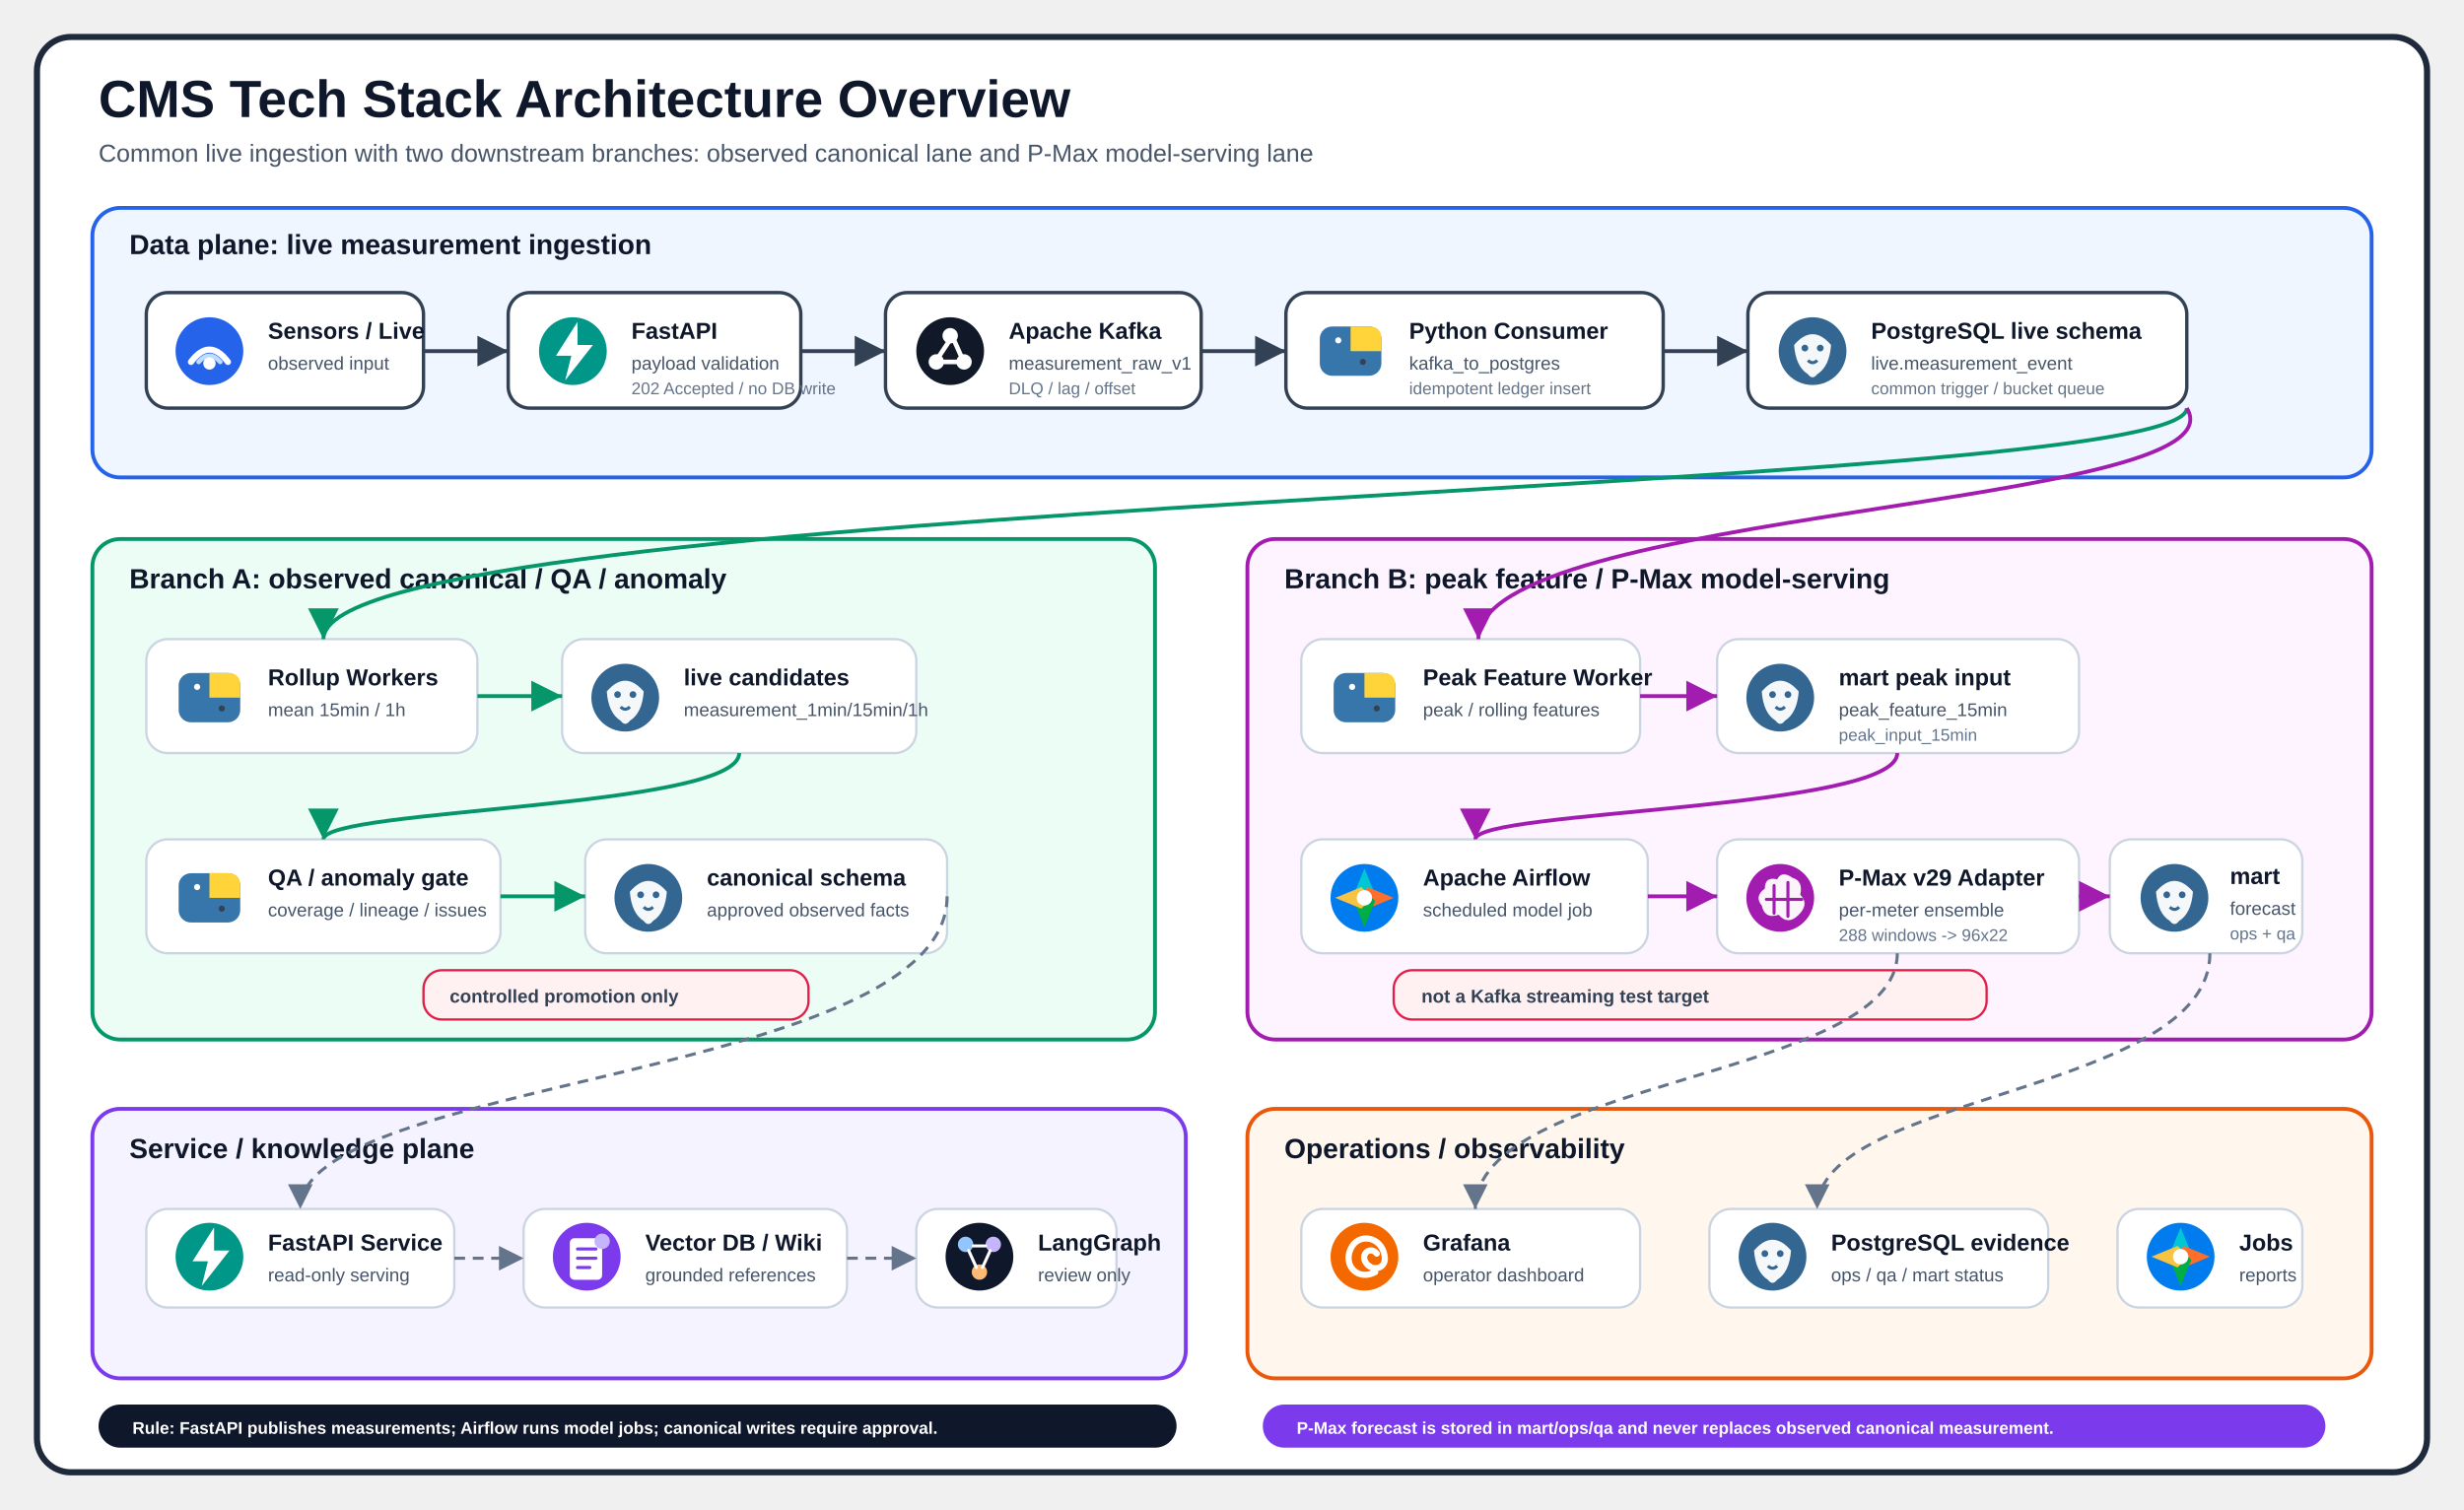
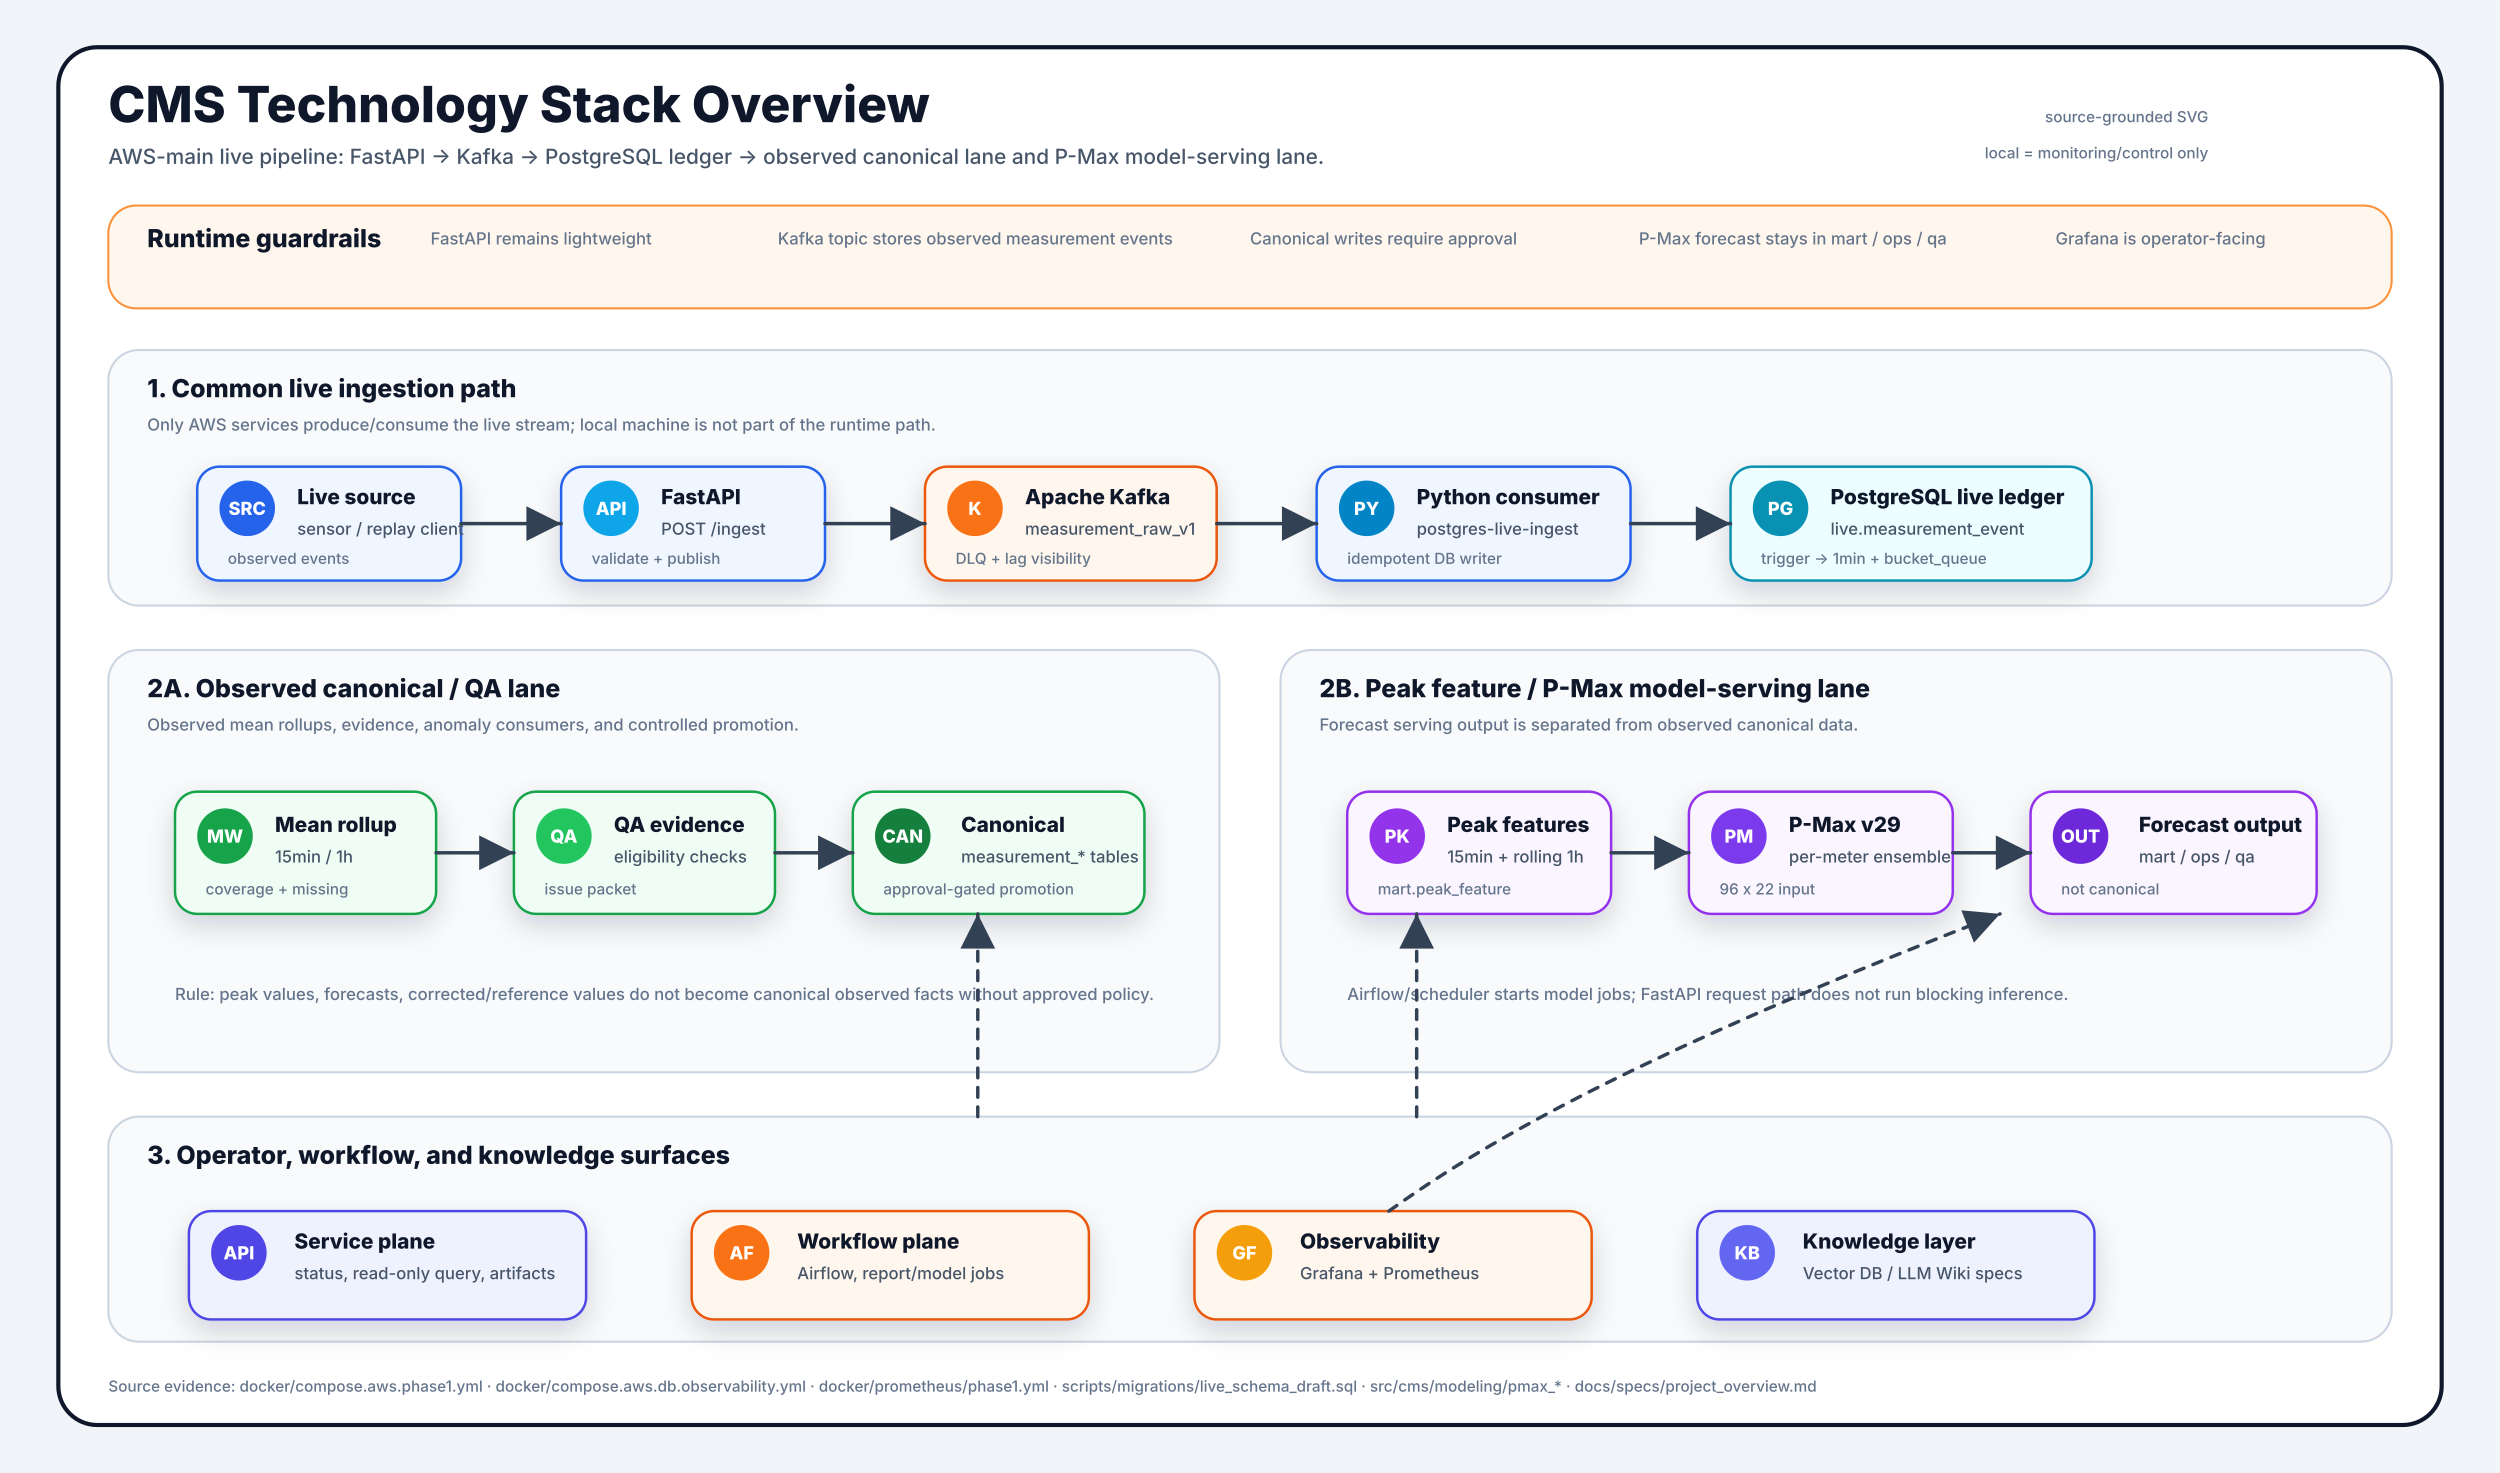
- <svg xmlns="http://www.w3.org/2000/svg" width="1600" height="980" viewBox="0 0 1600 980" role="img" aria-labelledby="title desc">
+ <svg xmlns="http://www.w3.org/2000/svg" width="1800" height="1060" viewBox="0 0 1800 1060" role="img" aria-labelledby="title desc">
  <defs>
+     <filter id="shadow" x="-20%" y="-20%" width="140%" height="160%">
+       <feDropShadow dx="0" dy="8" stdDeviation="10" flood-color="#0f172a" flood-opacity="0.16" />
+     </filter>
+     <marker id="arrow" markerWidth="14" markerHeight="14" refX="12" refY="7" orient="auto">
+       <path d="M2,2 L12,7 L2,12 Z" fill="#334155" />
+     </marker>
    <style>
-       .title { font: 700 34px Arial, sans-serif; fill: #0f172a; }
-       .subtitle { font: 400 16px Arial, sans-serif; fill: #475569; }
-       .section-title { font: 700 18px Arial, sans-serif; fill: #0f172a; }
-       .node-title { font: 700 15px Arial, sans-serif; fill: #0f172a; }
-       .node-sub { font: 400 12px Arial, sans-serif; fill: #475569; }
-       .tiny { font: 400 11px Arial, sans-serif; fill: #64748b; }
-       .pill { font: 700 11px Arial, sans-serif; fill: #ffffff; }
-       .boundary { fill: #ffffff; stroke: #1e293b; stroke-width: 4; rx: 22; }
-       .data-box { fill: #eff6ff; stroke: #2563eb; stroke-width: 2.5; rx: 18; }
-       .service-box { fill: #f5f3ff; stroke: #7c3aed; stroke-width: 2.5; rx: 18; }
-       .workflow-box { fill: #fff7ed; stroke: #ea580c; stroke-width: 2.5; rx: 18; }
-       .model-box { fill: #fdf4ff; stroke: #a21caf; stroke-width: 2.5; rx: 18; }
-       .obs-box { fill: #ecfdf5; stroke: #059669; stroke-width: 2.5; rx: 18; }
-       .node { fill: #ffffff; stroke: #cbd5e1; stroke-width: 1.5; rx: 14; }
-       .node-strong { fill: #ffffff; stroke: #334155; stroke-width: 2.2; rx: 14; }
-       .arrow { fill: none; stroke: #334155; stroke-width: 2.5; marker-end: url(#arrow); }
-       .arrow-soft { fill: none; stroke: #64748b; stroke-width: 2; stroke-dasharray: 7 5; marker-end: url(#arrow-soft); }
-       .arrow-green { fill: none; stroke: #059669; stroke-width: 2.5; marker-end: url(#arrow-green); }
-       .arrow-orange { fill: none; stroke: #ea580c; stroke-width: 2.5; marker-end: url(#arrow-orange); }
-       .arrow-purple { fill: none; stroke: #a21caf; stroke-width: 2.5; marker-end: url(#arrow-purple); }
-       .label { font: 700 12px Arial, sans-serif; fill: #334155; }
-       .warning { fill: #fff1f2; stroke: #e11d48; stroke-width: 1.5; rx: 12; }
+       .title{font:800 36px Inter,Arial,sans-serif;fill:#0f172a} .sub{font:500 15px Inter,Arial,sans-serif;fill:#475569}
+       .label{font:800 18px Inter,Arial,sans-serif;fill:#0f172a} .note{font:500 12px Inter,Arial,sans-serif;fill:#64748b}
+       .node-title{font:800 15px Inter,Arial,sans-serif;fill:#0f172a} .node-sub{font:500 12px Inter,Arial,sans-serif;fill:#475569}
+       .tiny{font:500 11px Inter,Arial,sans-serif;fill:#64748b} .chip{font:800 13px Inter,Arial,sans-serif;fill:#fff;text-anchor:middle;dominant-baseline:central}
+       .boundary{fill:#ffffff;stroke:#0f172a;stroke-width:3} .plane{fill:#f8fafc;stroke:#cbd5e1;stroke-width:1.5}
+       .ingest{fill:#eff6ff;stroke:#2563eb} .pg{fill:#ecfeff;stroke:#0891b2} .canon{fill:#f0fdf4;stroke:#16a34a} .model{fill:#faf5ff;stroke:#9333ea} .ops{fill:#fff7ed;stroke:#ea580c} .svc{fill:#eef2ff;stroke:#4f46e5}
+       .card{stroke-width:1.8;rx:16;filter:url(#shadow)} .arrow{fill:none;stroke:#334155;stroke-width:2.5;marker-end:url(#arrow);stroke-linecap:round;stroke-linejoin:round}
+       .dash{stroke-dasharray:7 7} .guard{fill:#fff7ed;stroke:#fb923c;stroke-width:1.5}
    </style>
-     <marker id="arrow" markerWidth="12" markerHeight="12" refX="10" refY="6" orient="auto">
-       <path d="M2,2 L10,6 L2,10 Z" fill="#334155" />
-     </marker>
-     <marker id="arrow-soft" markerWidth="12" markerHeight="12" refX="10" refY="6" orient="auto">
-       <path d="M2,2 L10,6 L2,10 Z" fill="#64748b" />
-     </marker>
-     <marker id="arrow-green" markerWidth="12" markerHeight="12" refX="10" refY="6" orient="auto">
-       <path d="M2,2 L10,6 L2,10 Z" fill="#059669" />
-     </marker>
-     <marker id="arrow-orange" markerWidth="12" markerHeight="12" refX="10" refY="6" orient="auto">
-       <path d="M2,2 L10,6 L2,10 Z" fill="#ea580c" />
-     </marker>
-     <marker id="arrow-purple" markerWidth="12" markerHeight="12" refX="10" refY="6" orient="auto">
-       <path d="M2,2 L10,6 L2,10 Z" fill="#a21caf" />
-     </marker>
-     <g id="icon-fastapi">
-       <circle cx="24" cy="24" r="22" fill="#009688" />
-       <path d="M27 5 L13 27 H23 L19 43 L37 20 H27 Z" fill="#ffffff" />
-     </g>
-     <g id="icon-kafka">
-       <circle cx="24" cy="24" r="22" fill="#111827" />
-       <circle cx="24" cy="14" r="5" fill="#ffffff" />
-       <circle cx="15" cy="31" r="5" fill="#ffffff" />
-       <circle cx="33" cy="31" r="5" fill="#ffffff" />
-       <path d="M23 18 L17 27 M27 18 L31 27 M20 31 H28" stroke="#ffffff" stroke-width="3" stroke-linecap="round" />
-     </g>
-     <g id="icon-postgres">
-       <circle cx="24" cy="24" r="22" fill="#336791" />
-       <path d="M12 20 Q24 6 36 20 Q35 34 27 39 Q24 43 21 39 Q13 34 12 20 Z" fill="#ffffff" opacity="0.95" />
-       <circle cx="19" cy="22" r="2.2" fill="#336791" />
-       <circle cx="29" cy="22" r="2.2" fill="#336791" />
-       <path d="M21 30 Q24 33 27 30" stroke="#336791" stroke-width="2" fill="none" />
-     </g>
-     <g id="icon-airflow">
-       <circle cx="24" cy="24" r="22" fill="#017CEE" />
-       <path d="M24 5 L31 22 L24 29 L17 22 Z" fill="#00C7D4" />
-       <path d="M43 24 L26 31 L19 24 L26 17 Z" fill="#FF6F2C" />
-       <path d="M24 43 L17 26 L24 19 L31 26 Z" fill="#00AD46" />
-       <path d="M5 24 L22 17 L29 24 L22 31 Z" fill="#F6C343" />
-       <circle cx="24" cy="24" r="5" fill="#ffffff" />
-     </g>
-     <g id="icon-python">
-       <rect x="4" y="8" width="40" height="32" rx="8" fill="#3776AB" />
-       <path d="M24 8 H36 Q44 8 44 16 V24 H24 Z" fill="#FFD43B" />
-       <circle cx="16" cy="17" r="2" fill="#ffffff" />
-       <circle cx="32" cy="31" r="2" fill="#334155" />
-     </g>
-     <g id="icon-grafana">
-       <circle cx="24" cy="24" r="22" fill="#F46800" />
-       <path d="M31 34 C20 40 10 30 15 19 C20 8 35 11 37 23 C39 32 29 34 25 28 C21 22 28 17 32 22" fill="none" stroke="#ffffff" stroke-width="4" stroke-linecap="round" />
-     </g>
-     <g id="icon-model">
-       <circle cx="24" cy="24" r="22" fill="#A21CAF" />
-       <path d="M14 18 Q14 10 22 12 Q25 6 32 11 Q39 13 37 22 Q43 28 36 35 Q29 42 23 35 Q14 38 12 29 Q7 23 14 18 Z" fill="#ffffff" opacity="0.95" />
-       <path d="M20 16 V34 M29 14 V36 M15 25 H38" stroke="#A21CAF" stroke-width="2" stroke-linecap="round" />
-     </g>
-     <g id="icon-vector">
-       <circle cx="24" cy="24" r="22" fill="#7C3AED" />
-       <rect x="13" y="12" width="21" height="27" rx="3" fill="#ffffff" />
-       <path d="M18 19 H30 M18 25 H30 M18 31 H26" stroke="#7C3AED" stroke-width="2" stroke-linecap="round" />
-       <circle cx="34" cy="14" r="5" fill="#C4B5FD" />
-     </g>
-     <g id="icon-langgraph">
-       <circle cx="24" cy="24" r="22" fill="#0F172A" />
-       <circle cx="15" cy="16" r="5" fill="#93C5FD" />
-       <circle cx="33" cy="16" r="5" fill="#C4B5FD" />
-       <circle cx="24" cy="34" r="5" fill="#FDBA74" />
-       <path d="M20 17 H28 M17 20 L22 31 M31 20 L26 31" stroke="#ffffff" stroke-width="2" stroke-linecap="round" />
-     </g>
-     <g id="icon-sensor">
-       <circle cx="24" cy="24" r="22" fill="#2563EB" />
-       <path d="M12 31 Q24 15 36 31" stroke="#ffffff" stroke-width="4" fill="none" stroke-linecap="round" />
-       <path d="M17 31 Q24 23 31 31" stroke="#BFDBFE" stroke-width="3" fill="none" stroke-linecap="round" />
-       <circle cx="24" cy="32" r="4" fill="#ffffff" />
-     </g>
  </defs>
-   <rect x="24" y="24" width="1552" height="932" class="boundary" />
-   <text x="64" y="76" class="title">CMS Tech Stack Architecture Overview</text>
-   <text x="64" y="105" class="subtitle">Common live ingestion with two downstream branches: observed canonical lane and P-Max model-serving lane</text>
-   <rect x="60" y="135" width="1480" height="175" class="data-box" />
-   <text x="84" y="165" class="section-title">Data plane: live measurement ingestion</text>
-   <rect x="95" y="190" width="180" height="75" class="node-strong" />
-   <use href="#icon-sensor" x="112" y="204" width="48" height="48" />
-   <text x="174" y="220" class="node-title">Sensors / Live</text>
-   <text x="174" y="240" class="node-sub">observed input</text>
-   <rect x="330" y="190" width="190" height="75" class="node-strong" />
-   <use href="#icon-fastapi" x="348" y="204" width="48" height="48" />
-   <text x="410" y="220" class="node-title">FastAPI</text>
-   <text x="410" y="240" class="node-sub">payload validation</text>
-   <text x="410" y="256" class="tiny">202 Accepted / no DB write</text>
-   <rect x="575" y="190" width="205" height="75" class="node-strong" />
-   <use href="#icon-kafka" x="593" y="204" width="48" height="48" />
-   <text x="655" y="220" class="node-title">Apache Kafka</text>
-   <text x="655" y="240" class="node-sub">measurement_raw_v1</text>
-   <text x="655" y="256" class="tiny">DLQ / lag / offset</text>
-   <rect x="835" y="190" width="245" height="75" class="node-strong" />
-   <use href="#icon-python" x="853" y="204" width="48" height="48" />
-   <text x="915" y="220" class="node-title">Python Consumer</text>
-   <text x="915" y="240" class="node-sub">kafka_to_postgres</text>
-   <text x="915" y="256" class="tiny">idempotent ledger insert</text>
-   <rect x="1135" y="190" width="285" height="75" class="node-strong" />
-   <use href="#icon-postgres" x="1153" y="204" width="48" height="48" />
-   <text x="1215" y="220" class="node-title">PostgreSQL live schema</text>
-   <text x="1215" y="240" class="node-sub">live.measurement_event</text>
-   <text x="1215" y="256" class="tiny">common trigger / bucket queue</text>
-   <path class="arrow" d="M275 228 H330" />
-   <path class="arrow" d="M520 228 H575" />
-   <path class="arrow" d="M780 228 H835" />
-   <path class="arrow" d="M1080 228 H1135" />
-   <rect x="60" y="350" width="690" height="325" class="obs-box" />
-   <text x="84" y="382" class="section-title">Branch A: observed canonical / QA / anomaly</text>
-   <rect x="95" y="415" width="215" height="74" class="node" />
-   <use href="#icon-python" x="112" y="429" width="48" height="48" />
-   <text x="174" y="445" class="node-title">Rollup Workers</text>
-   <text x="174" y="465" class="node-sub">mean 15min / 1h</text>
-   <rect x="365" y="415" width="230" height="74" class="node" />
-   <use href="#icon-postgres" x="382" y="429" width="48" height="48" />
-   <text x="444" y="445" class="node-title">live candidates</text>
-   <text x="444" y="465" class="node-sub">measurement_1min/15min/1h</text>
-   <rect x="95" y="545" width="230" height="74" class="node" />
-   <use href="#icon-python" x="112" y="559" width="48" height="48" />
-   <text x="174" y="575" class="node-title">QA / anomaly gate</text>
-   <text x="174" y="595" class="node-sub">coverage / lineage / issues</text>
-   <rect x="380" y="545" width="235" height="74" class="node" />
-   <use href="#icon-postgres" x="397" y="559" width="48" height="48" />
-   <text x="459" y="575" class="node-title">canonical schema</text>
-   <text x="459" y="595" class="node-sub">approved observed facts</text>
-   <path class="arrow-green" d="M1420 265 C1420 322 210 322 210 415" />
-   <path class="arrow-green" d="M310 452 H365" />
-   <path class="arrow-green" d="M480 489 C480 525 210 525 210 545" />
-   <path class="arrow-green" d="M325 582 H380" />
-   <rect x="275" y="630" width="250" height="32" class="warning" />
-   <text x="292" y="651" class="label">controlled promotion only</text>
-   <rect x="810" y="350" width="730" height="325" class="model-box" />
-   <text x="834" y="382" class="section-title">Branch B: peak feature / P-Max model-serving</text>
-   <rect x="845" y="415" width="220" height="74" class="node" />
-   <use href="#icon-python" x="862" y="429" width="48" height="48" />
-   <text x="924" y="445" class="node-title">Peak Feature Worker</text>
-   <text x="924" y="465" class="node-sub">peak / rolling features</text>
-   <rect x="1115" y="415" width="235" height="74" class="node" />
-   <use href="#icon-postgres" x="1132" y="429" width="48" height="48" />
-   <text x="1194" y="445" class="node-title">mart peak input</text>
-   <text x="1194" y="465" class="node-sub">peak_feature_15min</text>
-   <text x="1194" y="481" class="tiny">peak_input_15min</text>
-   <rect x="845" y="545" width="225" height="74" class="node" />
-   <use href="#icon-airflow" x="862" y="559" width="48" height="48" />
-   <text x="924" y="575" class="node-title">Apache Airflow</text>
-   <text x="924" y="595" class="node-sub">scheduled model job</text>
-   <rect x="1115" y="545" width="235" height="74" class="node" />
-   <use href="#icon-model" x="1132" y="559" width="48" height="48" />
-   <text x="1194" y="575" class="node-title">P-Max v29 Adapter</text>
-   <text x="1194" y="595" class="node-sub">per-meter ensemble</text>
-   <text x="1194" y="611" class="tiny">288 windows -&gt; 96x22</text>
-   <rect x="1370" y="545" width="125" height="74" class="node" />
-   <use href="#icon-postgres" x="1388" y="559" width="48" height="48" />
-   <text x="1448" y="574" class="node-title">mart</text>
-   <text x="1448" y="594" class="node-sub">forecast</text>
-   <text x="1448" y="610" class="tiny">ops + qa</text>
-   <path class="arrow-purple" d="M1420 265 C1460 330 960 330 960 415" />
-   <path class="arrow-purple" d="M1065 452 H1115" />
-   <path class="arrow-purple" d="M1232 489 C1232 526 958 526 958 545" />
-   <path class="arrow-purple" d="M1070 582 H1115" />
-   <path class="arrow-purple" d="M1350 582 H1370" />
-   <rect x="905" y="630" width="385" height="32" class="warning" />
-   <text x="923" y="651" class="label">not a Kafka streaming test target</text>
-   <rect x="60" y="720" width="710" height="175" class="service-box" />
-   <text x="84" y="752" class="section-title">Service / knowledge plane</text>
-   <rect x="95" y="785" width="200" height="64" class="node" />
-   <use href="#icon-fastapi" x="112" y="792" width="48" height="48" />
-   <text x="174" y="812" class="node-title">FastAPI Service</text>
-   <text x="174" y="832" class="node-sub">read-only serving</text>
-   <rect x="340" y="785" width="210" height="64" class="node" />
-   <use href="#icon-vector" x="357" y="792" width="48" height="48" />
-   <text x="419" y="812" class="node-title">Vector DB / Wiki</text>
-   <text x="419" y="832" class="node-sub">grounded references</text>
-   <rect x="595" y="785" width="130" height="64" class="node" />
-   <use href="#icon-langgraph" x="612" y="792" width="48" height="48" />
-   <text x="674" y="812" class="node-title">LangGraph</text>
-   <text x="674" y="832" class="node-sub">review only</text>
-   <rect x="810" y="720" width="730" height="175" class="workflow-box" />
-   <text x="834" y="752" class="section-title">Operations / observability</text>
-   <rect x="845" y="785" width="220" height="64" class="node" />
-   <use href="#icon-grafana" x="862" y="792" width="48" height="48" />
-   <text x="924" y="812" class="node-title">Grafana</text>
-   <text x="924" y="832" class="node-sub">operator dashboard</text>
-   <rect x="1110" y="785" width="220" height="64" class="node" />
-   <use href="#icon-postgres" x="1127" y="792" width="48" height="48" />
-   <text x="1189" y="812" class="node-title">PostgreSQL evidence</text>
-   <text x="1189" y="832" class="node-sub">ops / qa / mart status</text>
-   <rect x="1375" y="785" width="120" height="64" class="node" />
-   <use href="#icon-airflow" x="1392" y="792" width="48" height="48" />
-   <text x="1454" y="812" class="node-title">Jobs</text>
-   <text x="1454" y="832" class="node-sub">reports</text>
-   <path class="arrow-soft" d="M615 582 C615 700 195 700 195 785" />
-   <path class="arrow-soft" d="M1435 619 C1435 710 1180 710 1180 785" />
-   <path class="arrow-soft" d="M1232 619 C1232 700 958 700 958 785" />
-   <path class="arrow-soft" d="M295 817 H340" />
-   <path class="arrow-soft" d="M550 817 H595" />
-   <rect x="64" y="912" width="700" height="28" rx="14" fill="#0f172a" />
-   <text x="86" y="931" class="pill">Rule: FastAPI publishes measurements; Airflow runs model jobs; canonical writes require approval.</text>
-   <rect x="820" y="912" width="690" height="28" rx="14" fill="#7c3aed" />
-   <text x="842" y="931" class="pill">P-Max forecast is stored in mart/ops/qa and never replaces observed canonical measurement.</text>
+   <rect width="1800" height="1060" fill="#f1f5f9" />
+   <rect x="42" y="34" width="1716" height="992" rx="28" class="boundary" />
+   <text x="78" y="88" class="title">CMS Technology Stack Overview</text>
+   <text x="78" y="118" class="sub">AWS-main live pipeline: FastAPI -&gt; Kafka -&gt; PostgreSQL ledger -&gt; observed canonical lane and P-Max model-serving lane.</text>
+   <text x="1590" y="88" class="tiny" text-anchor="end">source-grounded SVG</text>
+   <text x="1590" y="114" class="tiny" text-anchor="end">local = monitoring/control only</text>
+   <rect x="78" y="148" width="1644" height="74" rx="20" class="guard" />
+   <text x="106" y="178" class="label">Runtime guardrails</text>
+   <text x="310" y="176" class="note">FastAPI remains lightweight</text>
+   <text x="560" y="176" class="note">Kafka topic stores observed measurement events</text>
+   <text x="900" y="176" class="note">Canonical writes require approval</text>
+   <text x="1180" y="176" class="note">P-Max forecast stays in mart / ops / qa</text>
+   <text x="1480" y="176" class="note">Grafana is operator-facing</text>
+   <rect x="78" y="252" width="1644" height="184" rx="22" class="plane" />
+   <text x="106" y="286" class="label">1. Common live ingestion path</text>
+   <text x="106" y="310" class="note">Only AWS services produce/consume the live stream; local machine is not part of the runtime path.</text>
+   <g transform="translate(142 336)">
+     <rect width="190" height="82" rx="16" class="card ingest" />
+     <circle cx="36" cy="30" r="20" fill="#2563eb" />
+     <text x="36" y="30" class="chip">SRC</text>
+     <text x="72" y="27" class="node-title">Live source</text>
+     <text x="72" y="49" class="node-sub">sensor / replay client</text>
+     <text x="22" y="70" class="tiny">observed events</text>
+   </g>
+   <g transform="translate(404 336)">
+     <rect width="190" height="82" rx="16" class="card ingest" />
+     <circle cx="36" cy="30" r="20" fill="#0ea5e9" />
+     <text x="36" y="30" class="chip">API</text>
+     <text x="72" y="27" class="node-title">FastAPI</text>
+     <text x="72" y="49" class="node-sub">POST /ingest</text>
+     <text x="22" y="70" class="tiny">validate + publish</text>
+   </g>
+   <g transform="translate(666 336)">
+     <rect width="210" height="82" rx="16" class="card ops" />
+     <circle cx="36" cy="30" r="20" fill="#f97316" />
+     <text x="36" y="30" class="chip">K</text>
+     <text x="72" y="27" class="node-title">Apache Kafka</text>
+     <text x="72" y="49" class="node-sub">measurement_raw_v1</text>
+     <text x="22" y="70" class="tiny">DLQ + lag visibility</text>
+   </g>
+   <g transform="translate(948 336)">
+     <rect width="226" height="82" rx="16" class="card ingest" />
+     <circle cx="36" cy="30" r="20" fill="#0284c7" />
+     <text x="36" y="30" class="chip">PY</text>
+     <text x="72" y="27" class="node-title">Python consumer</text>
+     <text x="72" y="49" class="node-sub">postgres-live-ingest</text>
+     <text x="22" y="70" class="tiny">idempotent DB writer</text>
+   </g>
+   <g transform="translate(1246 336)">
+     <rect width="260" height="82" rx="16" class="card pg" />
+     <circle cx="36" cy="30" r="20" fill="#0891b2" />
+     <text x="36" y="30" class="chip">PG</text>
+     <text x="72" y="27" class="node-title">PostgreSQL live ledger</text>
+     <text x="72" y="49" class="node-sub">live.measurement_event</text>
+     <text x="22" y="70" class="tiny">trigger -&gt; 1min + bucket_queue</text>
+   </g>
+   <path class="arrow" d="M332 377 H404" />
+   <path class="arrow" d="M594 377 H666" />
+   <path class="arrow" d="M876 377 H948" />
+   <path class="arrow" d="M1174 377 H1246" />
+   <rect x="78" y="468" width="800" height="304" rx="22" class="plane" />
+   <text x="106" y="502" class="label">2A. Observed canonical / QA lane</text>
+   <text x="106" y="526" class="note">Observed mean rollups, evidence, anomaly consumers, and controlled promotion.</text>
+   <g transform="translate(126 570)">
+     <rect width="188" height="88" rx="16" class="card canon" />
+     <circle cx="36" cy="32" r="20" fill="#16a34a" />
+     <text x="36" y="32" class="chip">MW</text>
+     <text x="72" y="29" class="node-title">Mean rollup</text>
+     <text x="72" y="51" class="node-sub">15min / 1h</text>
+     <text x="22" y="74" class="tiny">coverage + missing</text>
+   </g>
+   <g transform="translate(370 570)">
+     <rect width="188" height="88" rx="16" class="card canon" />
+     <circle cx="36" cy="32" r="20" fill="#22c55e" />
+     <text x="36" y="32" class="chip">QA</text>
+     <text x="72" y="29" class="node-title">QA evidence</text>
+     <text x="72" y="51" class="node-sub">eligibility checks</text>
+     <text x="22" y="74" class="tiny">issue packet</text>
+   </g>
+   <g transform="translate(614 570)">
+     <rect width="210" height="88" rx="16" class="card canon" />
+     <circle cx="36" cy="32" r="20" fill="#15803d" />
+     <text x="36" y="32" class="chip">CAN</text>
+     <text x="78" y="29" class="node-title">Canonical</text>
+     <text x="78" y="51" class="node-sub">measurement_* tables</text>
+     <text x="22" y="74" class="tiny">approval-gated promotion</text>
+   </g>
+   <path class="arrow" d="M314 614 H370" />
+   <path class="arrow" d="M558 614 H614" />
+   <text x="126" y="720" class="note">Rule: peak values, forecasts, corrected/reference values do not become canonical observed facts without approved policy.</text>
+   <rect x="922" y="468" width="800" height="304" rx="22" class="plane" />
+   <text x="950" y="502" class="label">2B. Peak feature / P-Max model-serving lane</text>
+   <text x="950" y="526" class="note">Forecast serving output is separated from observed canonical data.</text>
+   <g transform="translate(970 570)">
+     <rect width="190" height="88" rx="16" class="card model" />
+     <circle cx="36" cy="32" r="20" fill="#9333ea" />
+     <text x="36" y="32" class="chip">PK</text>
+     <text x="72" y="29" class="node-title">Peak features</text>
+     <text x="72" y="51" class="node-sub">15min + rolling 1h</text>
+     <text x="22" y="74" class="tiny">mart.peak_feature</text>
+   </g>
+   <g transform="translate(1216 570)">
+     <rect width="190" height="88" rx="16" class="card model" />
+     <circle cx="36" cy="32" r="20" fill="#7c3aed" />
+     <text x="36" y="32" class="chip">PM</text>
+     <text x="72" y="29" class="node-title">P-Max v29</text>
+     <text x="72" y="51" class="node-sub">per-meter ensemble</text>
+     <text x="22" y="74" class="tiny">96 x 22 input</text>
+   </g>
+   <g transform="translate(1462 570)">
+     <rect width="206" height="88" rx="16" class="card model" />
+     <circle cx="36" cy="32" r="20" fill="#6d28d9" />
+     <text x="36" y="32" class="chip">OUT</text>
+     <text x="78" y="29" class="node-title">Forecast output</text>
+     <text x="78" y="51" class="node-sub">mart / ops / qa</text>
+     <text x="22" y="74" class="tiny">not canonical</text>
+   </g>
+   <path class="arrow" d="M1160 614 H1216" />
+   <path class="arrow" d="M1406 614 H1462" />
+   <text x="970" y="720" class="note">Airflow/scheduler starts model jobs; FastAPI request path does not run blocking inference.</text>
+   <rect x="78" y="804" width="1644" height="162" rx="22" class="plane" />
+   <text x="106" y="838" class="label">3. Operator, workflow, and knowledge surfaces</text>
+   <g transform="translate(136 872)">
+     <rect width="286" height="78" rx="16" class="card svc" />
+     <circle cx="36" cy="30" r="20" fill="#4f46e5" />
+     <text x="36" y="30" class="chip">API</text>
+     <text x="76" y="27" class="node-title">Service plane</text>
+     <text x="76" y="49" class="node-sub">status, read-only query, artifacts</text>
+   </g>
+   <g transform="translate(498 872)">
+     <rect width="286" height="78" rx="16" class="card ops" />
+     <circle cx="36" cy="30" r="20" fill="#f97316" />
+     <text x="36" y="30" class="chip">AF</text>
+     <text x="76" y="27" class="node-title">Workflow plane</text>
+     <text x="76" y="49" class="node-sub">Airflow, report/model jobs</text>
+   </g>
+   <g transform="translate(860 872)">
+     <rect width="286" height="78" rx="16" class="card ops" />
+     <circle cx="36" cy="30" r="20" fill="#f59e0b" />
+     <text x="36" y="30" class="chip">GF</text>
+     <text x="76" y="27" class="node-title">Observability</text>
+     <text x="76" y="49" class="node-sub">Grafana + Prometheus</text>
+   </g>
+   <g transform="translate(1222 872)">
+     <rect width="286" height="78" rx="16" class="card svc" />
+     <circle cx="36" cy="30" r="20" fill="#6366f1" />
+     <text x="36" y="30" class="chip">KB</text>
+     <text x="76" y="27" class="node-title">Knowledge layer</text>
+     <text x="76" y="49" class="node-sub">Vector DB / LLM Wiki specs</text>
+   </g>
+   <path class="arrow dash" d="M704 804 C704 760 704 736 704 658" />
+   <path class="arrow dash" d="M1020 804 C1020 760 1020 736 1020 658" />
+   <path class="arrow dash" d="M1000 872 C1100 800 1240 736 1440 658" />
+   <text x="78" y="1002" class="tiny">Source evidence: docker/compose.aws.phase1.yml · docker/compose.aws.db.observability.yml · docker/prometheus/phase1.yml · scripts/migrations/live_schema_draft.sql · src/cms/modeling/pmax_* · docs/specs/project_overview.md</text>
</svg>
